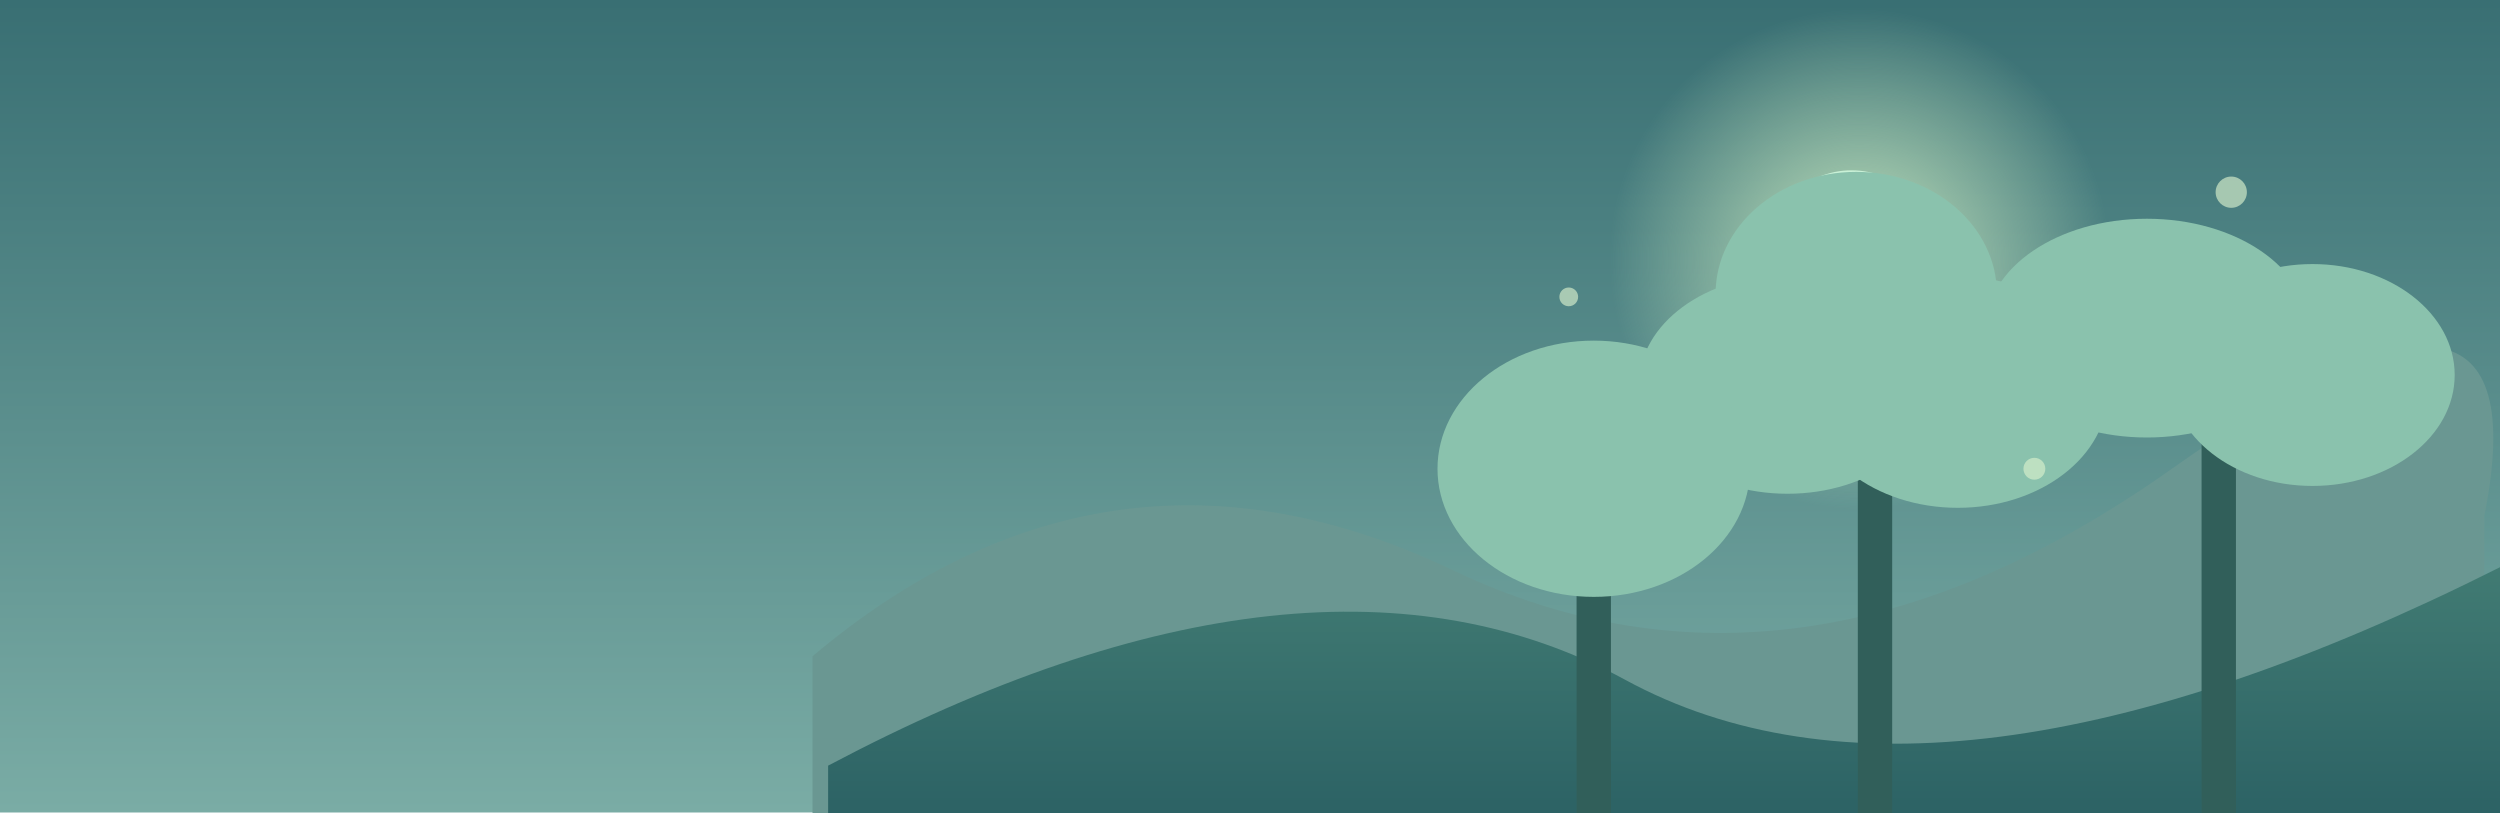
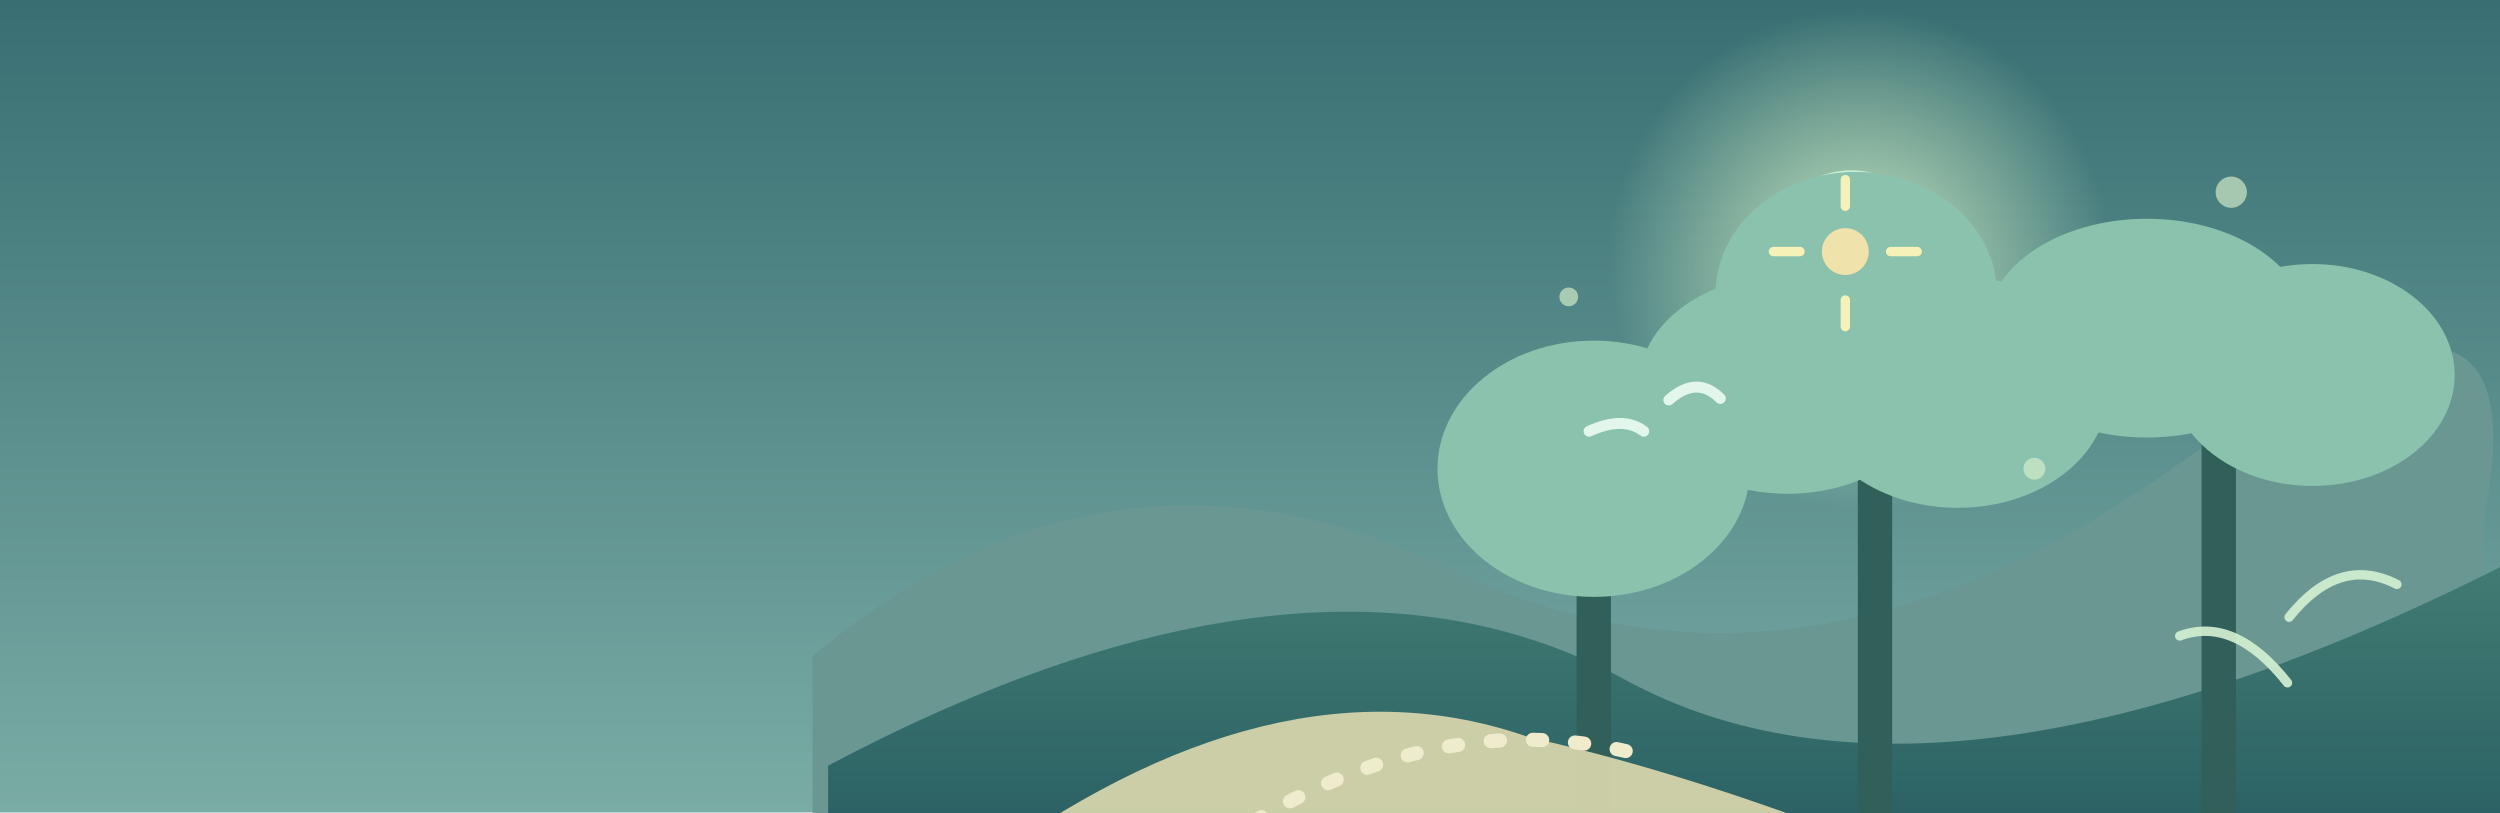
<svg xmlns="http://www.w3.org/2000/svg" viewBox="0 0 1600 520" width="1600" height="520" role="img" aria-label="Paisaje de bosque verde tranquilo">
  <defs>
    <linearGradient id="sky" x2="0" y2="1">
      <stop stop-color="#396f73" />
      <stop offset="1" stop-color="#7aaca5" />
    </linearGradient>
    <linearGradient id="hill" x2="0" y2="1">
      <stop stop-color="#417b73" />
      <stop offset="1" stop-color="#275c61" />
    </linearGradient>
    <radialGradient id="glow">
      <stop stop-color="#d5f3c6" stop-opacity=".86" />
      <stop offset="1" stop-color="#d5f3c6" stop-opacity="0" />
    </radialGradient>
    <filter id="blur">
      <feGaussianBlur stdDeviation="18" />
    </filter>
  </defs>
  <path fill="url(#sky)" d="M0 0h1600v520H0z" />
  <circle cx="1190" cy="166" r="160" fill="url(#glow)" />
  <circle cx="1185" cy="163" r="54" fill="#c9f1d7" />
  <path d="M520 420Q710 260 930 365T1390 300T1590 330V560H520Z" fill="#6a9792" />
  <path d="M530 490Q840 326 1040 435T1600 363V560H530Z" fill="url(#hill)" />
  <g stroke="#315f5a" stroke-linecap="round" stroke-width="22" fill="none">
    <path d="M1200 530V226M1420 530V190M1020 530V287" />
  </g>
  <g fill="#8ac2ad">
    <ellipse cx="1144" cy="246" rx="95" ry="70" />
    <ellipse cx="1253" cy="251" rx="96" ry="74" />
    <ellipse cx="1188" cy="188" rx="90" ry="78" />
    <ellipse cx="1374" cy="210" rx="103" ry="70" />
    <ellipse cx="1480" cy="240" rx="91" ry="71" />
    <ellipse cx="1020" cy="300" rx="100" ry="82" />
  </g>
  <g fill="#d9f0cc" opacity=".65">
    <circle cx="1428" cy="123" r="10" />
    <circle cx="1302" cy="300" r="7" />
    <circle cx="1004" cy="190" r="6" />
  </g>
+   <g opacity=".92">
+     <path d="M620 560Q815 414 979 472Q1100 499 1245 560Z" fill="#d8d7ad" />
+     <path d="M802 526Q928 451 1050 483" stroke="#fff7d6" stroke-width="9" stroke-linecap="round" stroke-dasharray="6 21" fill="none" />
+     <path d="M1017 276q22-10 35 0M1068 256q18-16 33-1" stroke="#e9fbf1" fill="none" stroke-width="7" stroke-linecap="round" />
+     <g fill="#f8e5aa">
+       <circle cx="1181" cy="161" r="15" />
+       <path d="M1181 115v17M1181 192v17M1135 161h17M1210 161h17" stroke="#fff5b7" stroke-width="6" stroke-linecap="round" />
+     </g>
+     <path d="M1464 437q-34-43-69-30m70-12q32-40 69-21" fill="none" stroke="#d2efd1" stroke-linecap="round" stroke-width="6" />
+   </g>
</svg>
